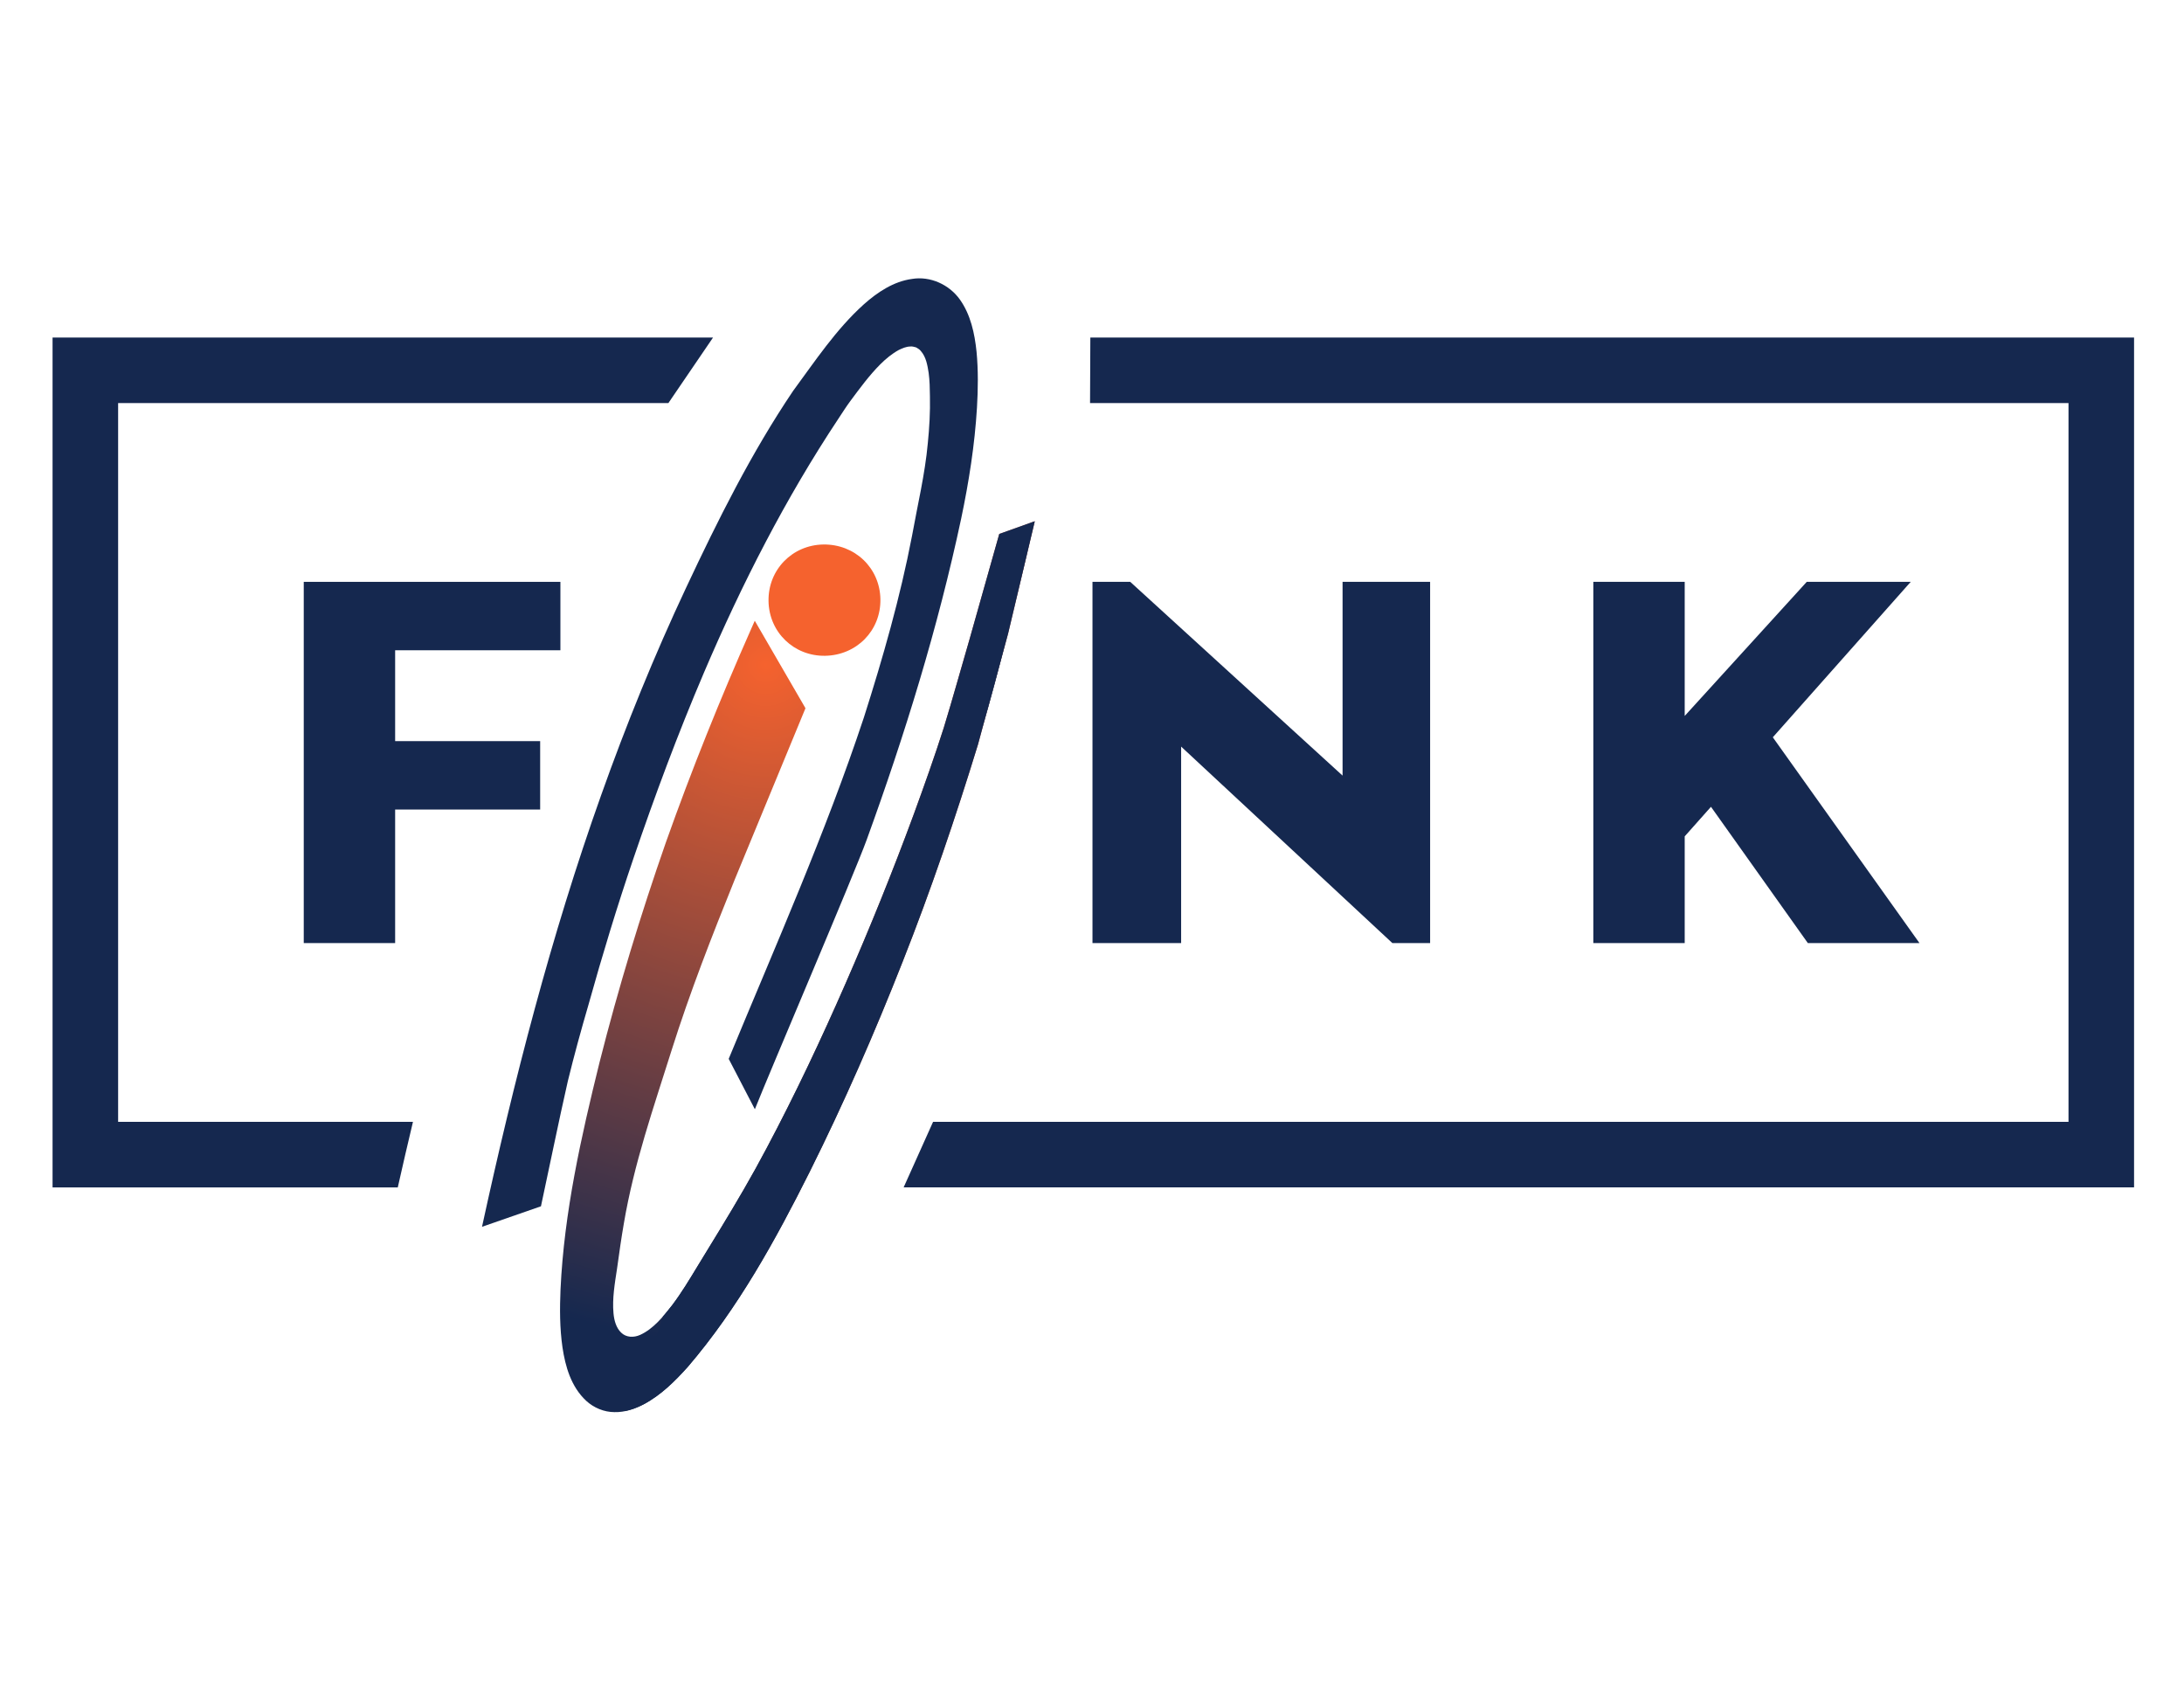
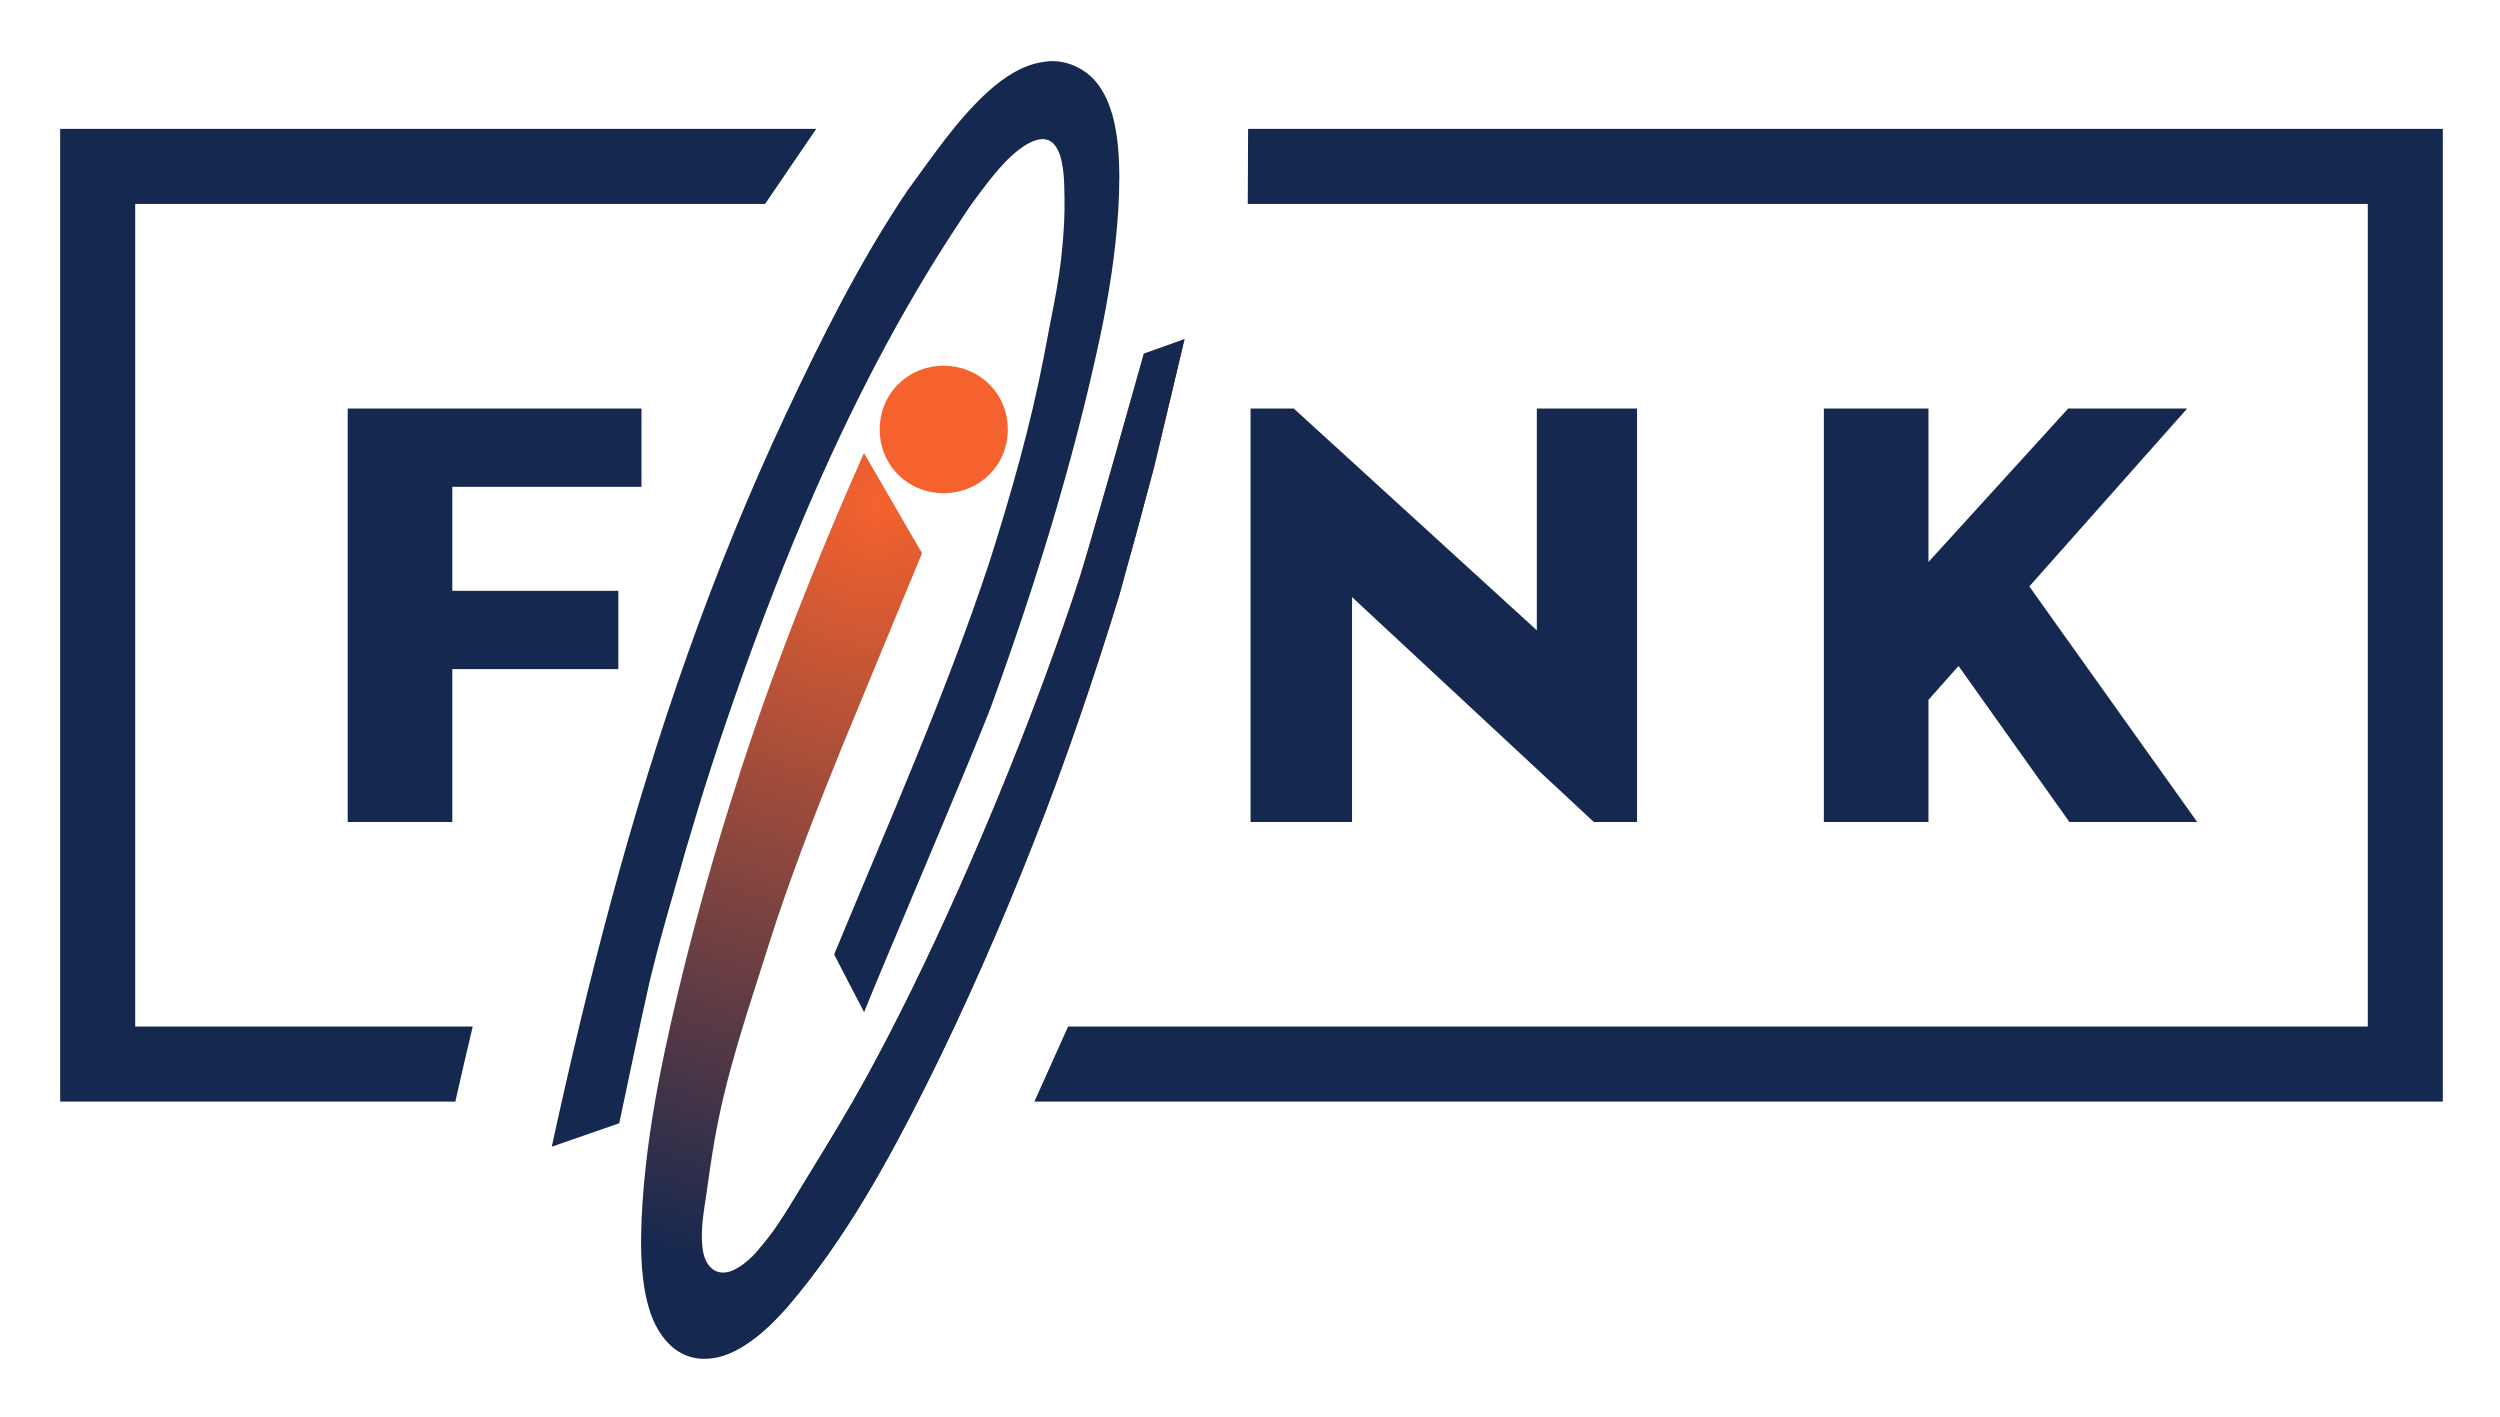
- <svg xmlns="http://www.w3.org/2000/svg" viewBox="112 172 831 471" height="816" width="1056" xml:space="preserve" id="svg2" version="1.1">
+ <svg xmlns="http://www.w3.org/2000/svg" viewBox="112 172 831 471" height="471" width="831" xml:space="preserve" id="svg2" version="1.1">
  <defs id="defs6">
    <clipPath id="clipPath22" clipPathUnits="userSpaceOnUse">
      <path id="path20" d="M 0,612 H 792 V 0 H 0 Z" />
    </clipPath>
    <radialGradient id="radialGradient70" spreadMethod="pad" gradientTransform="matrix(-73.33776,-203.0892,-203.0892,73.33776,302.1286,357.3853)" gradientUnits="userSpaceOnUse" r="1" cy="0" cx="0" fy="0" fx="0">
      <stop id="stop64" offset="0" style="stop-opacity:1;stop-color:#f5622e" />
      <stop id="stop66" offset="0.9" style="stop-opacity:1;stop-color:#15284f" />
      <stop id="stop68" offset="1" style="stop-opacity:1;stop-color:#15284f" />
    </radialGradient>
    <clipPath id="clipPath80" clipPathUnits="userSpaceOnUse">
      <path id="path78" d="M 0,612 H 792 V 0 H 0 Z" />
    </clipPath>
  </defs>
  <g transform="matrix(1.333333,0,0,-1.333333,0,816)" id="g10">
    <g transform="translate(693,450.8662)" id="g12">
      <path id="path14" style="fill:#15284f;fill-opacity:1;fill-rule:nonzero;stroke:none" d="m 0,0 h -297.848 l -0.084,-18.708 h 279.224 v -205.081 h -324.019 l -8.404,-18.708 H 0 Z" />
    </g>
    <g id="g16">
      <g clip-path="url(#clipPath22)" id="g18">
        <g transform="translate(117.708,227.0771)" id="g24">
          <path id="path26" style="fill:#15284f;fill-opacity:1;fill-rule:nonzero;stroke:none" d="m 0,0 v 205.081 h 157.025 l 12.748,18.708 H -18.708 V -18.708 h 98.514 c 1.438,6.397 2.882,12.624 4.335,18.708 z" />
        </g>
        <g transform="translate(196.7617,361.6318)" id="g28">
          <path id="path30" style="fill:#15284f;fill-opacity:1;fill-rule:nonzero;stroke:none" d="m 0,0 v -25.925 h 41.384 v -19.52 H 0 v -38.104 h -26.079 v 103.07 h 73.24 L 47.161,0 Z" />
        </g>
        <g transform="translate(492.1152,381.1523)" id="g32">
          <path id="path34" style="fill:#15284f;fill-opacity:1;fill-rule:nonzero;stroke:none" d="m 0,0 v -103.069 h -10.775 l -60.28,56.062 v -56.062 H -96.353 V 0 h 10.776 l 60.592,-55.284 V 0 Z" />
        </g>
        <g transform="translate(572.2627,316.9678)" id="g36">
          <path id="path38" style="fill:#15284f;fill-opacity:1;fill-rule:nonzero;stroke:none" d="M 0,0 -7.496,-8.433 V -38.885 H -33.574 V 64.185 H -7.496 V 25.925 L 27.33,64.185 H 57.001 L 17.648,19.833 59.498,-38.885 H 27.643 Z" />
        </g>
        <g transform="translate(303.3154,375.6729)" id="g40">
          <path id="path42" style="fill:#f5622e;fill-opacity:1;fill-rule:nonzero;stroke:none" d="M 0,0 C -0.146,8.974 6.818,15.994 15.619,16.138 24.593,16.285 31.78,9.495 31.927,0.521 32.073,-8.452 25.111,-15.47 16.138,-15.616 7.337,-15.76 0.146,-8.974 0,0" />
        </g>
        <g transform="translate(261.8931,166.2881)" id="g44">
          <path id="path46" style="fill:#15284f;fill-opacity:1;fill-rule:nonzero;stroke:none" d="M 0,0 -0.004,-0.011 0.031,0.003 0.013,0.011 Z" />
        </g>
        <g transform="translate(373.0464,372.4585)" id="g48">
          <path id="path50" style="fill:#15284f;fill-opacity:1;fill-rule:nonzero;stroke:none" d="M 0,0 C 2.115,8.586 4.147,17.192 6.106,25.813 L 6.096,25.81 Z" />
        </g>
      </g>
    </g>
    <g id="g52">
      <g id="g54">
        <g id="g60">
          <g id="g62">
            <path id="path72" style="fill:url(#radialGradient70);stroke:none" d="m 379.097,398.376 -9.893,-3.543 -0.042,-0.017 -0.013,-0.043 -8.527,-30.205 c -2.439,-8.347 -4.753,-16.734 -7.295,-25.047 v 0 c -2.645,-8.284 -5.568,-16.476 -8.548,-24.644 v 0 c -6.009,-16.32 -12.533,-32.448 -19.499,-48.38 v 0 c -6.973,-15.928 -14.386,-31.668 -22.545,-47.015 v 0 c -4.049,-7.688 -8.446,-15.179 -12.959,-22.609 v 0 l -6.8,-11.132 c -2.257,-3.725 -4.488,-7.432 -7.084,-10.883 v 0 c -2.61,-3.35 -5.457,-6.867 -9.218,-8.577 v 0 c -1.835,-0.832 -4.013,-0.743 -5.413,0.652 v 0 c -1.405,1.331 -1.998,3.432 -2.186,5.506 v 0 c -0.387,4.218 0.364,8.505 1.019,12.807 v 0 c 0.602,4.317 1.197,8.602 1.943,12.882 v 0 c 2.902,17.115 8.408,32.806 13.616,49.361 v 0 c 5.22,16.555 11.561,32.742 18.077,48.858 v 0 l 19.911,48.221 0.213,0.515 -0.271,0.491 -14.194,24.478 -1.001,-2.263 c -8.853,-20.006 -17.038,-40.317 -24.355,-60.947 v 0 c -7.218,-20.664 -13.592,-41.62 -18.958,-62.848 v 0 c -5.241,-21.205 -10.092,-42.72 -11.117,-64.714 v 0 c -0.232,-5.486 -0.238,-11.032 0.555,-16.544 v 0 c 0.807,-5.418 2.434,-11.24 6.784,-15.274 v 0 c 2.163,-1.99 5.099,-3.21 8.044,-3.216 v 0 c 2.968,-0.073 5.777,0.898 8.271,2.193 v 0 c 5.032,2.656 9.01,6.659 12.682,10.741 v 0 c 14.334,16.748 24.977,36.1 34.756,55.617 v 0 c 9.757,19.578 18.535,39.628 26.537,59.97 v 0 c 8.041,20.337 15.079,41.046 21.489,61.946 v 0 l 8.596,31.636 7.578,31.889 0.051,0.211 z" />
          </g>
        </g>
      </g>
    </g>
    <g id="g74">
      <g clip-path="url(#clipPath80)" id="g76">
        <g transform="translate(364.1592,339.0039)" id="g82">
          <path id="path84" style="fill:#15284f;fill-opacity:1;fill-rule:nonzero;stroke:none" d="M 0,0 C 2.652,8.789 4.942,17.666 7.181,26.548 Z" />
        </g>
        <g transform="translate(284.8701,355.2075)" id="g86">
          <path id="path88" style="fill:#15284f;fill-opacity:1;fill-rule:nonzero;stroke:none" d="m 0,0 c 10.777,25.247 23.294,49.765 38.389,72.505 1.139,1.717 2.246,3.483 3.477,5.136 2.665,3.576 5.308,7.202 8.474,10.375 1.585,1.574 3.321,3.026 5.297,4.102 1.005,0.472 2.069,0.957 3.212,0.977 0.572,0.099 1.125,-0.109 1.679,-0.238 0.493,-0.291 1.007,-0.559 1.36,-1.019 1.536,-1.727 1.904,-4.086 2.254,-6.258 0.299,-2.222 0.339,-4.465 0.362,-6.697 C 64.603,74.415 64.349,69.941 63.899,65.497 63.088,56.581 60.972,47.872 59.397,39.085 56.024,21.528 51.095,4.317 45.674,-12.702 34.684,-45.821 20.454,-77.801 7.131,-110.035 c -0.017,-0.042 -0.034,-0.084 -0.052,-0.126 l 7.469,-14.377 c 3.899,9.883 28.284,66.896 31.912,76.889 10.885,29.981 20.327,60.489 26.972,91.689 2.19,10.43 3.858,20.986 4.498,31.621 0.308,5.312 0.383,10.653 -0.121,15.937 -0.538,5.242 -1.695,10.602 -4.758,14.906 -3.032,4.256 -8.441,6.741 -13.657,5.875 -5.242,-0.706 -9.849,-3.774 -13.774,-7.271 C 37.709,97.975 31.756,88.978 25.457,80.429 13.526,62.736 3.985,43.572 -5.077,24.271 -14.146,4.958 -22.183,-14.834 -29.328,-34.939 -43.64,-75.086 -54.253,-116.453 -63.316,-158.078 l 16.819,5.847 c 2.568,11.912 4.977,23.855 7.676,35.741 1.791,7.31 3.78,14.566 5.891,21.787 l 0.05,0.179 c 3.902,13.979 8.118,27.873 12.8,41.614 C -14.031,-35.156 -7.429,-17.405 0,0" />
        </g>
        <g transform="translate(379.0972,398.376)" id="g90">
          <path id="path92" style="fill:#15284f;fill-opacity:1;fill-rule:nonzero;stroke:none" d="m 0,0 -9.893,-3.543 -0.043,-0.016 -0.012,-0.044 -8.528,-30.205 c -2.439,-8.347 -4.753,-16.734 -7.295,-25.047 -2.644,-8.284 -5.567,-16.476 -8.547,-24.645 -6.009,-16.319 -12.534,-32.447 -19.499,-48.379 -6.973,-15.928 -14.386,-31.667 -22.546,-47.015 -4.049,-7.688 -8.445,-15.179 -12.959,-22.609 l -6.799,-11.132 c -2.257,-3.725 -4.488,-7.432 -7.084,-10.883 -0.861,-1.105 -1.753,-2.223 -2.691,-3.294 -2.006,-6.48 -3.92,-12.992 -6.686,-19.192 -1.204,-2.7 -2.601,-5.285 -4.102,-7.808 1.833,0.372 3.587,1.039 5.199,1.875 5.032,2.656 9.01,6.659 12.682,10.742 14.334,16.747 24.977,36.099 34.757,55.616 9.756,19.578 18.534,39.628 26.536,59.971 8.041,20.336 15.079,41.045 21.489,61.944 l 8.596,31.637 7.578,31.889 0.05,0.211 z" />
        </g>
      </g>
    </g>
  </g>
</svg>
